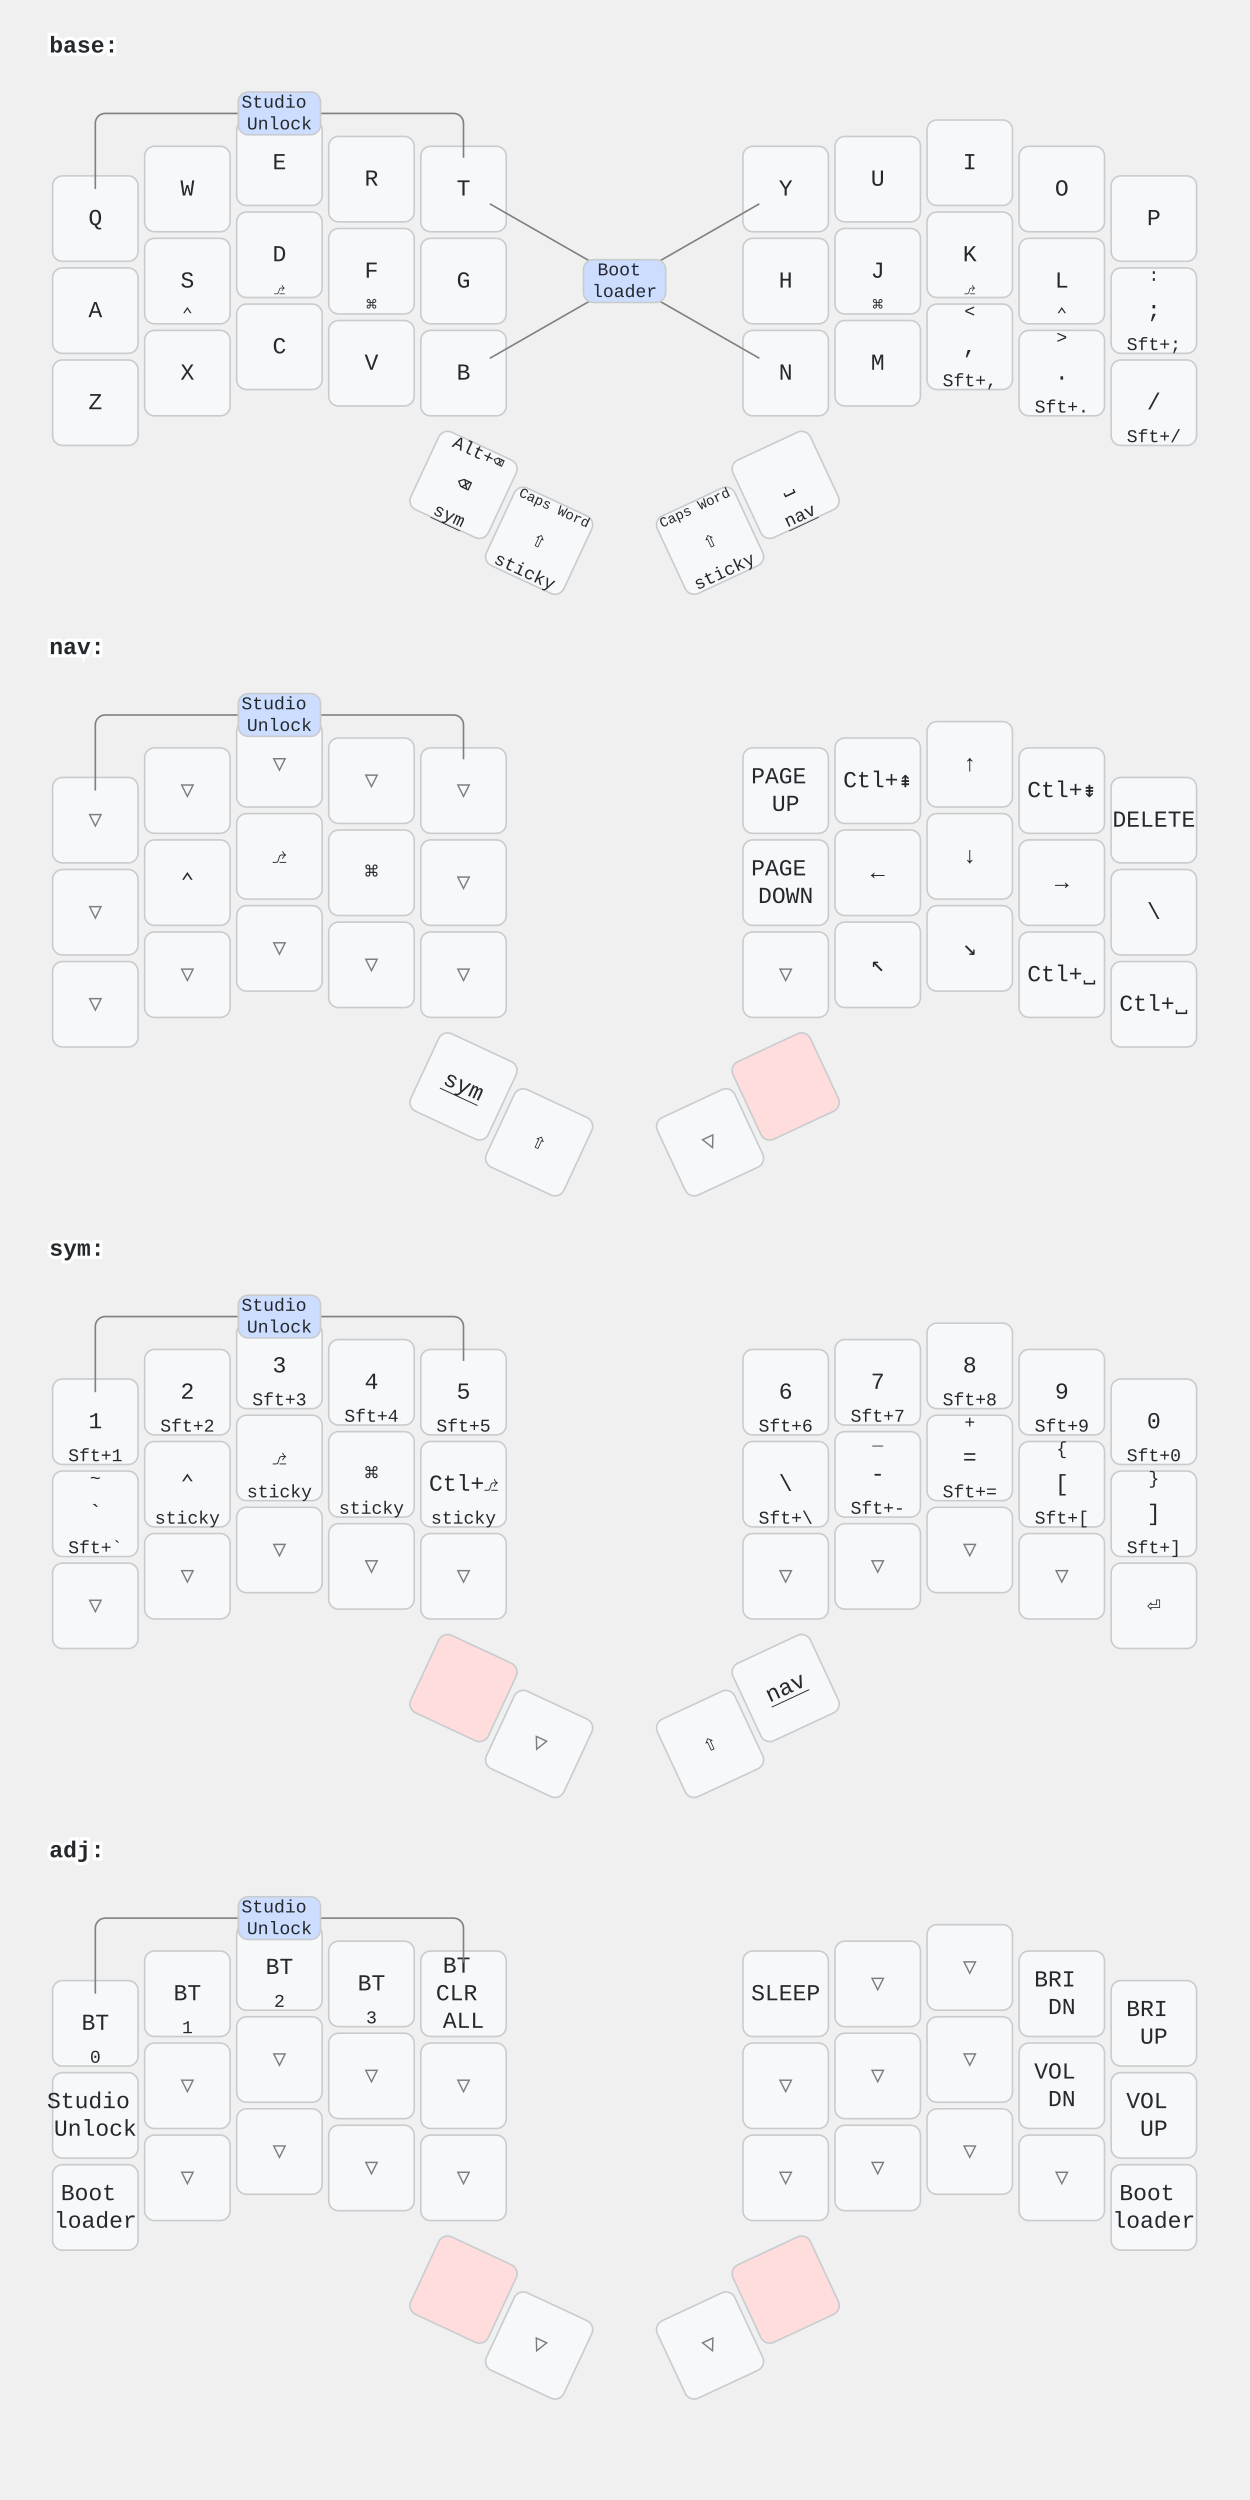
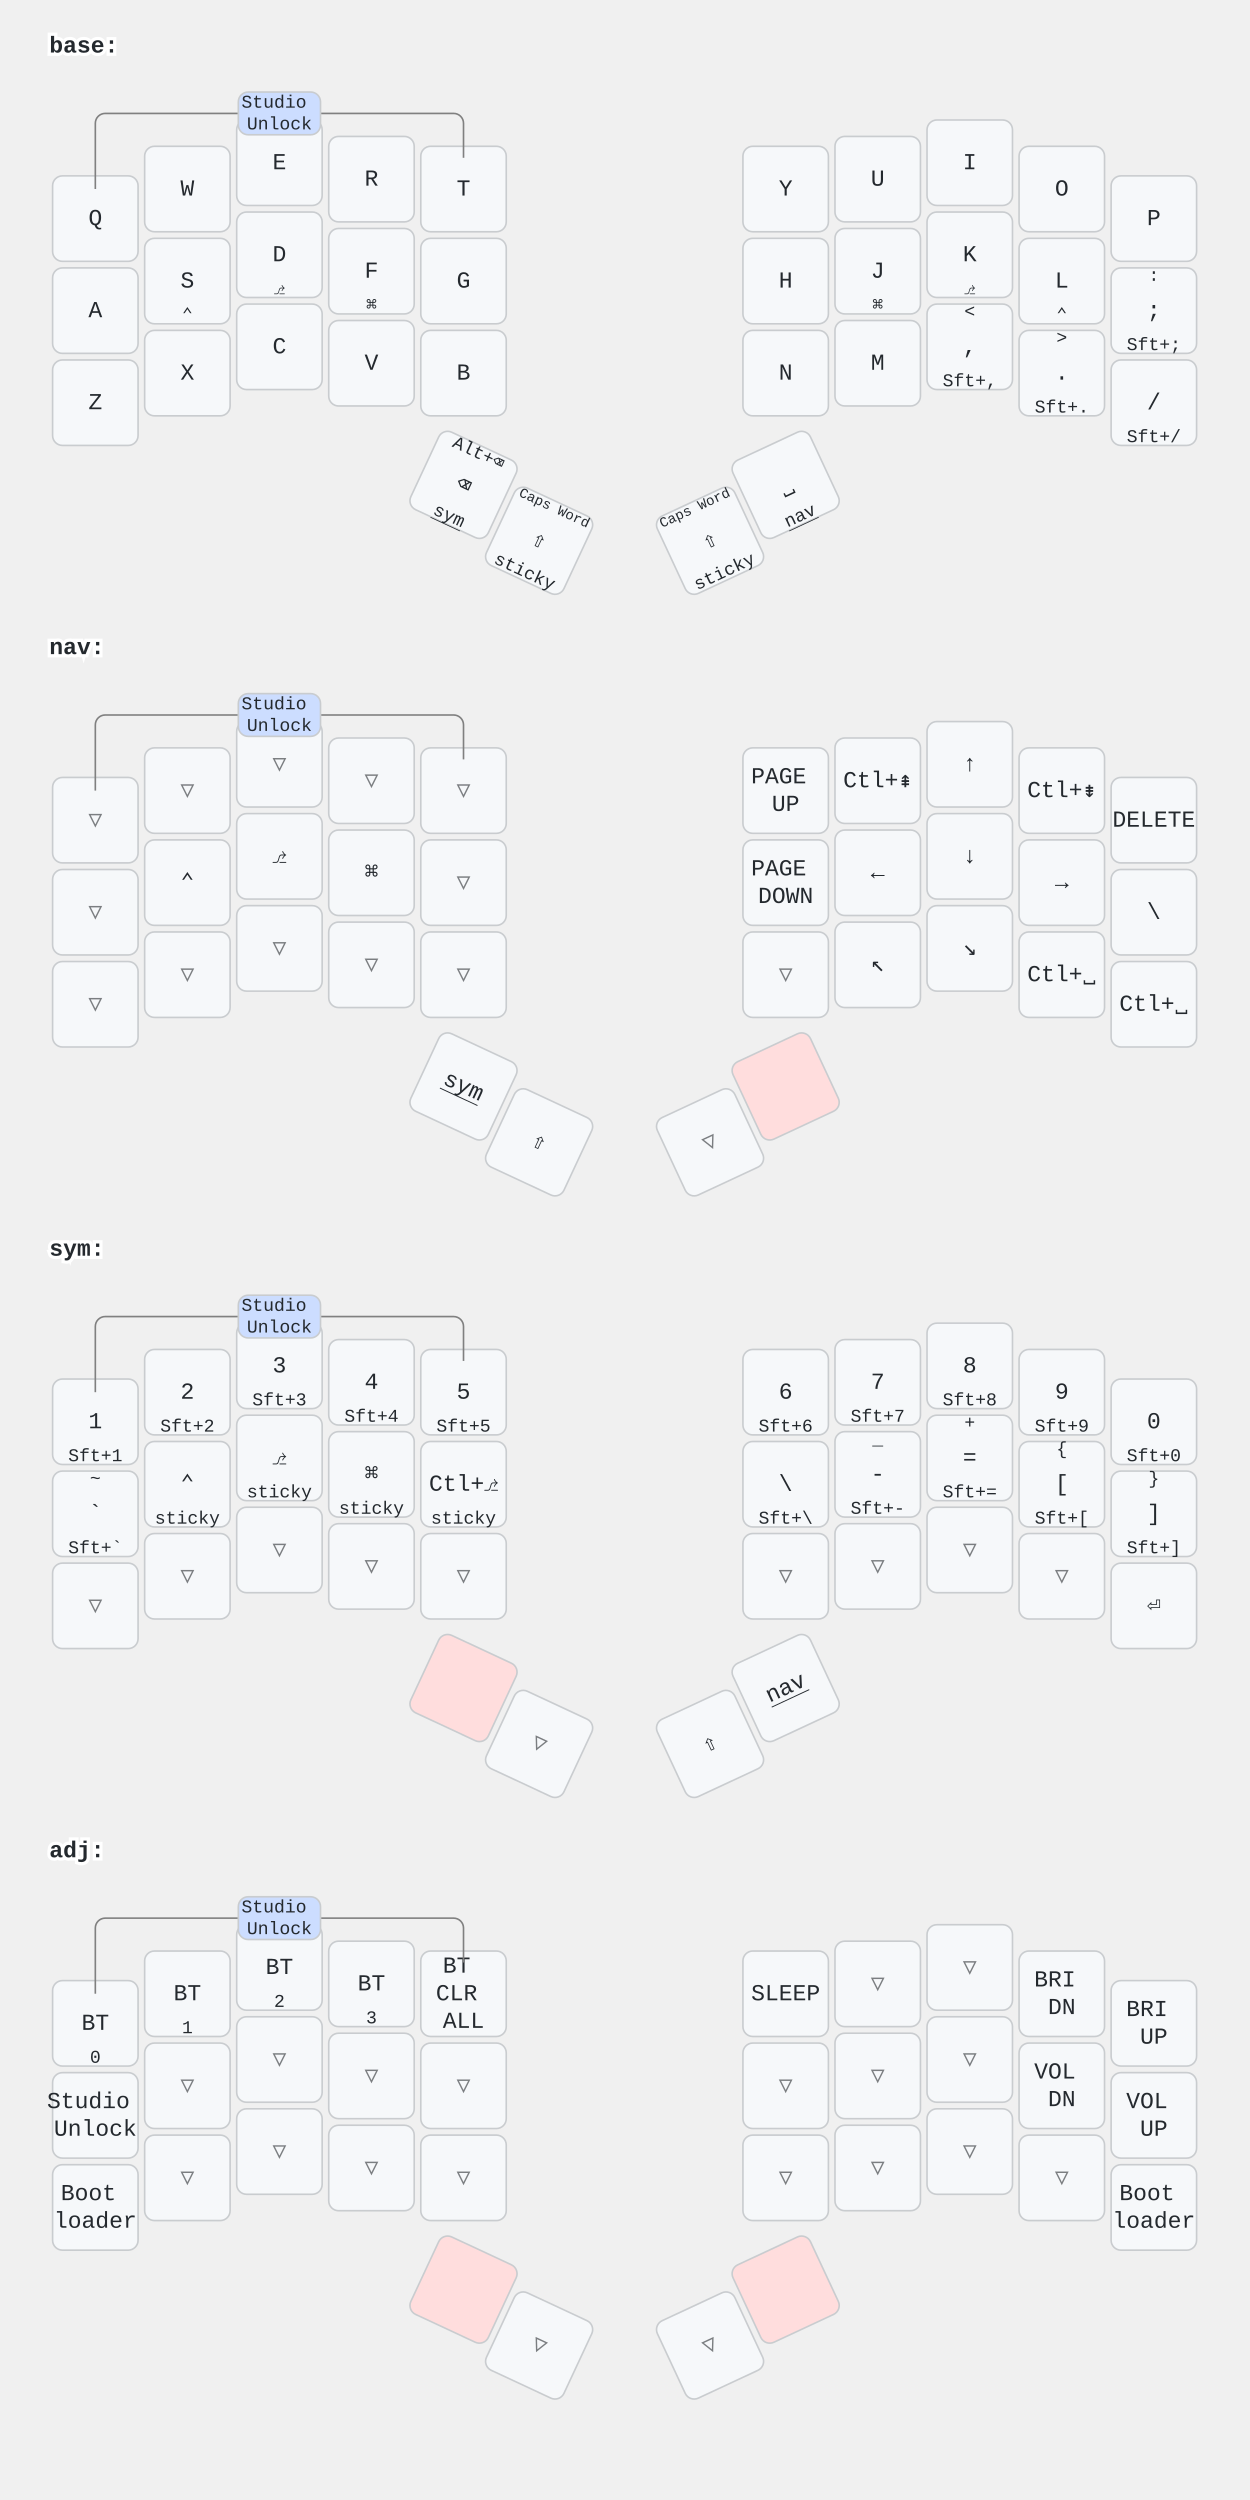
<svg xmlns="http://www.w3.org/2000/svg" width="760" height="1521" viewBox="0 0 760 1521" class="keymap">
  <style>/* inherit to force styles through use tags */
svg path {
    fill: inherit;
}

/* font and background color specifications */
svg.keymap {
    font-family: SFMono-Regular,Consolas,Liberation Mono,Menlo,monospace;
    font-size: 14px;
    font-kerning: normal;
    text-rendering: optimizeLegibility;
    fill: #24292e;
}

/* default key styling */
rect.key {
    fill: #f6f8fa;
}

rect.key, rect.combo {
    stroke: #c9cccf;
    stroke-width: 1;
}

/* default key side styling, only used is draw_key_sides is set */
rect.side {
    filter: brightness(90%);
}

/* color accent for combo boxes */
rect.combo, rect.combo-separate {
    fill: #cdf;
}

/* color accent for held keys */
rect.held, rect.combo.held {
    fill: #fdd;
}

/* color accent for ghost (optional) keys */
rect.ghost, rect.combo.ghost {
    stroke-dasharray: 4, 4;
    stroke-width: 2;
}

text {
    text-anchor: middle;
    dominant-baseline: middle;
}

/* styling for layer labels */
text.label {
    font-weight: bold;
    text-anchor: start;
    stroke: white;
    stroke-width: 4;
    paint-order: stroke;
}

/* styling for optional footer */
text.footer {
    text-anchor: end;
    dominant-baseline: auto;
    stroke: white;
    stroke-width: 4;
    paint-order: stroke;
}

/* styling for combo tap, and key non-tap label text */
text.combo, text.hold, text.shifted, text.left, text.right, text.tl, text.tr, text.bl, text.br {
    font-size: 11px;
}

text.hold, text.bl, text.br {
    text-anchor: middle;
    dominant-baseline: auto;
}

text.shifted, text.tl, text.tr {
    text-anchor: middle;
    dominant-baseline: hanging;
}

text.left, text.tl, text.bl {
    text-anchor: start;
}

text.right, text.tr, text.br {
    text-anchor: end;
}

text.layer-activator {
    text-decoration: underline;
}

/* styling for hold/shifted label text in combo box */
text.combo.hold, text.combo.shifted, text.combo.left, text.combo.right {
    font-size: 8px;
}

/* lighter symbol for transparent keys */
text.trans {
    fill: #7b7e81;
}

/* styling for combo dendrons */
path.combo {
    stroke-width: 1;
    stroke: gray;
    fill: none;
}

/* Start Tabler Icons Cleanup */
/* cannot use height/width with glyphs */
.icon-tabler &gt; path {
    fill: inherit;
    stroke: inherit;
    stroke-width: 2;
}
/* hide tabler's default box */
.icon-tabler &gt; path[stroke="none"][fill="none"] {
    visibility: hidden;
}
/* End Tabler Icons Cleanup */
</style>
  <g transform="translate(30, 0)" class="layer-base">
    <text x="0" y="28" class="label" id="base">base:</text>
    <g transform="translate(0, 71)">
      <g transform="translate(28, 62)" class="key keypos-0">
        <rect rx="6" ry="6" x="-26" y="-26" width="52" height="52" class="key" />
        <text x="0" y="0" class="key tap">Q</text>
      </g>
      <g transform="translate(84, 44)" class="key keypos-1">
        <rect rx="6" ry="6" x="-26" y="-26" width="52" height="52" class="key" />
        <text x="0" y="0" class="key tap">W</text>
      </g>
      <g transform="translate(140, 28)" class="key keypos-2">
        <rect rx="6" ry="6" x="-26" y="-26" width="52" height="52" class="key" />
        <text x="0" y="0" class="key tap">E</text>
      </g>
      <g transform="translate(196, 38)" class="key keypos-3">
        <rect rx="6" ry="6" x="-26" y="-26" width="52" height="52" class="key" />
        <text x="0" y="0" class="key tap">R</text>
      </g>
      <g transform="translate(252, 44)" class="key keypos-4">
        <rect rx="6" ry="6" x="-26" y="-26" width="52" height="52" class="key" />
        <text x="0" y="0" class="key tap">T</text>
      </g>
      <g transform="translate(448, 44)" class="key keypos-5">
        <rect rx="6" ry="6" x="-26" y="-26" width="52" height="52" class="key" />
        <text x="0" y="0" class="key tap">Y</text>
      </g>
      <g transform="translate(504, 38)" class="key keypos-6">
        <rect rx="6" ry="6" x="-26" y="-26" width="52" height="52" class="key" />
        <text x="0" y="0" class="key tap">U</text>
      </g>
      <g transform="translate(560, 28)" class="key keypos-7">
        <rect rx="6" ry="6" x="-26" y="-26" width="52" height="52" class="key" />
        <text x="0" y="0" class="key tap">I</text>
      </g>
      <g transform="translate(616, 44)" class="key keypos-8">
        <rect rx="6" ry="6" x="-26" y="-26" width="52" height="52" class="key" />
        <text x="0" y="0" class="key tap">O</text>
      </g>
      <g transform="translate(672, 62)" class="key keypos-9">
        <rect rx="6" ry="6" x="-26" y="-26" width="52" height="52" class="key" />
        <text x="0" y="0" class="key tap">P</text>
      </g>
      <g transform="translate(28, 118)" class="key keypos-10">
        <rect rx="6" ry="6" x="-26" y="-26" width="52" height="52" class="key" />
        <text x="0" y="0" class="key tap">A</text>
      </g>
      <g transform="translate(84, 100)" class="key keypos-11">
        <rect rx="6" ry="6" x="-26" y="-26" width="52" height="52" class="key" />
        <text x="0" y="0" class="key tap">S</text>
        <text x="0" y="24" class="key hold">⌃</text>
      </g>
      <g transform="translate(140, 84)" class="key keypos-12">
        <rect rx="6" ry="6" x="-26" y="-26" width="52" height="52" class="key" />
        <text x="0" y="0" class="key tap">D</text>
        <text x="0" y="24" class="key hold">⎇</text>
      </g>
      <g transform="translate(196, 94)" class="key keypos-13">
        <rect rx="6" ry="6" x="-26" y="-26" width="52" height="52" class="key" />
        <text x="0" y="0" class="key tap">F</text>
        <text x="0" y="24" class="key hold">⌘</text>
      </g>
      <g transform="translate(252, 100)" class="key keypos-14">
        <rect rx="6" ry="6" x="-26" y="-26" width="52" height="52" class="key" />
        <text x="0" y="0" class="key tap">G</text>
      </g>
      <g transform="translate(448, 100)" class="key keypos-15">
        <rect rx="6" ry="6" x="-26" y="-26" width="52" height="52" class="key" />
        <text x="0" y="0" class="key tap">H</text>
      </g>
      <g transform="translate(504, 94)" class="key keypos-16">
        <rect rx="6" ry="6" x="-26" y="-26" width="52" height="52" class="key" />
        <text x="0" y="0" class="key tap">J</text>
        <text x="0" y="24" class="key hold">⌘</text>
      </g>
      <g transform="translate(560, 84)" class="key keypos-17">
        <rect rx="6" ry="6" x="-26" y="-26" width="52" height="52" class="key" />
        <text x="0" y="0" class="key tap">K</text>
        <text x="0" y="24" class="key hold">⎇</text>
      </g>
      <g transform="translate(616, 100)" class="key keypos-18">
        <rect rx="6" ry="6" x="-26" y="-26" width="52" height="52" class="key" />
        <text x="0" y="0" class="key tap">L</text>
        <text x="0" y="24" class="key hold">⌃</text>
      </g>
      <g transform="translate(672, 118)" class="key keypos-19">
        <rect rx="6" ry="6" x="-26" y="-26" width="52" height="52" class="key" />
        <text x="0" y="0" class="key tap">;</text>
        <text x="0" y="24" class="key hold">Sft+;</text>
        <text x="0" y="-24" class="key shifted">:</text>
      </g>
      <g transform="translate(28, 174)" class="key keypos-20">
        <rect rx="6" ry="6" x="-26" y="-26" width="52" height="52" class="key" />
        <text x="0" y="0" class="key tap">Z</text>
      </g>
      <g transform="translate(84, 156)" class="key keypos-21">
        <rect rx="6" ry="6" x="-26" y="-26" width="52" height="52" class="key" />
        <text x="0" y="0" class="key tap">X</text>
      </g>
      <g transform="translate(140, 140)" class="key keypos-22">
        <rect rx="6" ry="6" x="-26" y="-26" width="52" height="52" class="key" />
        <text x="0" y="0" class="key tap">C</text>
      </g>
      <g transform="translate(196, 150)" class="key keypos-23">
        <rect rx="6" ry="6" x="-26" y="-26" width="52" height="52" class="key" />
        <text x="0" y="0" class="key tap">V</text>
      </g>
      <g transform="translate(252, 156)" class="key keypos-24">
        <rect rx="6" ry="6" x="-26" y="-26" width="52" height="52" class="key" />
        <text x="0" y="0" class="key tap">B</text>
      </g>
      <g transform="translate(448, 156)" class="key keypos-25">
        <rect rx="6" ry="6" x="-26" y="-26" width="52" height="52" class="key" />
        <text x="0" y="0" class="key tap">N</text>
      </g>
      <g transform="translate(504, 150)" class="key keypos-26">
        <rect rx="6" ry="6" x="-26" y="-26" width="52" height="52" class="key" />
        <text x="0" y="0" class="key tap">M</text>
      </g>
      <g transform="translate(560, 140)" class="key keypos-27">
        <rect rx="6" ry="6" x="-26" y="-26" width="52" height="52" class="key" />
        <text x="0" y="0" class="key tap">,</text>
        <text x="0" y="24" class="key hold">Sft+,</text>
        <text x="0" y="-24" class="key shifted">&lt;</text>
      </g>
      <g transform="translate(616, 156)" class="key keypos-28">
        <rect rx="6" ry="6" x="-26" y="-26" width="52" height="52" class="key" />
        <text x="0" y="0" class="key tap">.</text>
        <text x="0" y="24" class="key hold">Sft+.</text>
        <text x="0" y="-24" class="key shifted">&gt;</text>
      </g>
      <g transform="translate(672, 174)" class="key keypos-29">
        <rect rx="6" ry="6" x="-26" y="-26" width="52" height="52" class="key" />
        <text x="0" y="0" class="key tap">/</text>
        <text x="0" y="24" class="key hold">Sft+/</text>
      </g>
      <g transform="translate(252, 224) rotate(25.0)" class="key keypos-30">
        <rect rx="6" ry="6" x="-26" y="-26" width="52" height="52" class="key" />
        <text x="0" y="0" class="key tap">⌫</text>
        <a href="#sym">
          <text x="0" y="24" class="key hold layer-activator">sym</text>
        </a>
        <text x="0" y="-24" class="key shifted">Alt+⌫</text>
      </g>
      <g transform="translate(298, 258) rotate(25.0)" class="key keypos-31">
        <rect rx="6" ry="6" x="-26" y="-26" width="52" height="52" class="key" />
        <text x="0" y="0" class="key tap">⇧</text>
        <text x="0" y="24" class="key hold">sticky</text>
        <text x="0" y="-24" class="key shifted">
          <tspan style="font-size: 78%">Caps Word</tspan>
        </text>
      </g>
      <g transform="translate(402, 258) rotate(-25.0)" class="key keypos-32">
        <rect rx="6" ry="6" x="-26" y="-26" width="52" height="52" class="key" />
        <text x="0" y="0" class="key tap">⇧</text>
        <text x="0" y="24" class="key hold">sticky</text>
        <text x="0" y="-24" class="key shifted">
          <tspan style="font-size: 78%">Caps Word</tspan>
        </text>
      </g>
      <g transform="translate(448, 224) rotate(-25.0)" class="key keypos-33">
        <rect rx="6" ry="6" x="-26" y="-26" width="52" height="52" class="key" />
        <text x="0" y="0" class="key tap">⎵</text>
        <a href="#nav">
          <text x="0" y="24" class="key hold layer-activator">nav</text>
        </a>
      </g>
      <g class="combo combopos-0">
        <path d="M140,-2 h-106 a6.0,6.0 0 0 0 -6.0,6.0 v40" class="combo" />
        <path d="M140,-2 h106 a6.0,6.0 0 0 1 6.0,6.0 v21" class="combo" />
        <rect rx="6" ry="6" x="115" y="-15" width="50" height="26" class="combo" />
        <text x="140" y="-2" class="combo tap">
          <tspan x="140" dy="-0.6em">Studio</tspan>
          <tspan x="140" dy="1.2em">Unlock</tspan>
        </text>
      </g>
-       <g class="combo combopos-1">
-         <path d="M350,100 l-82,-47" class="combo" />
-         <path d="M350,100 l82,-47" class="combo" />
-         <path d="M350,100 l-82,47" class="combo" />
-         <path d="M350,100 l82,47" class="combo" />
-         <rect rx="6" ry="6" x="325" y="87" width="50" height="26" class="combo" />
-         <text x="350" y="100" class="combo tap">
-           <tspan x="350" dy="-0.6em">Boot</tspan>
-           <tspan x="350" dy="1.2em">loader</tspan>
-         </text>
-       </g>
    </g>
  </g>
  <g transform="translate(30, 366)" class="layer-nav">
    <text x="0" y="28" class="label" id="nav">nav:</text>
    <g transform="translate(0, 71)">
      <g transform="translate(28, 62)" class="key trans keypos-0">
        <rect rx="6" ry="6" x="-26" y="-26" width="52" height="52" class="key trans" />
        <text x="0" y="0" class="key trans tap">▽</text>
      </g>
      <g transform="translate(84, 44)" class="key trans keypos-1">
        <rect rx="6" ry="6" x="-26" y="-26" width="52" height="52" class="key trans" />
        <text x="0" y="0" class="key trans tap">▽</text>
      </g>
      <g transform="translate(140, 28)" class="key trans keypos-2">
        <rect rx="6" ry="6" x="-26" y="-26" width="52" height="52" class="key trans" />
        <text x="0" y="0" class="key trans tap">▽</text>
      </g>
      <g transform="translate(196, 38)" class="key trans keypos-3">
        <rect rx="6" ry="6" x="-26" y="-26" width="52" height="52" class="key trans" />
        <text x="0" y="0" class="key trans tap">▽</text>
      </g>
      <g transform="translate(252, 44)" class="key trans keypos-4">
        <rect rx="6" ry="6" x="-26" y="-26" width="52" height="52" class="key trans" />
        <text x="0" y="0" class="key trans tap">▽</text>
      </g>
      <g transform="translate(448, 44)" class="key keypos-5">
        <rect rx="6" ry="6" x="-26" y="-26" width="52" height="52" class="key" />
        <text x="0" y="0" class="key tap">
          <tspan x="0" dy="-0.6em">PAGE</tspan>
          <tspan x="0" dy="1.2em">UP</tspan>
        </text>
      </g>
      <g transform="translate(504, 38)" class="key keypos-6">
        <rect rx="6" ry="6" x="-26" y="-26" width="52" height="52" class="key" />
        <text x="0" y="0" class="key tap">Ctl+⇞</text>
      </g>
      <g transform="translate(560, 28)" class="key keypos-7">
        <rect rx="6" ry="6" x="-26" y="-26" width="52" height="52" class="key" />
        <text x="0" y="0" class="key tap">↑</text>
      </g>
      <g transform="translate(616, 44)" class="key keypos-8">
        <rect rx="6" ry="6" x="-26" y="-26" width="52" height="52" class="key" />
        <text x="0" y="0" class="key tap">Ctl+⇟</text>
      </g>
      <g transform="translate(672, 62)" class="key keypos-9">
        <rect rx="6" ry="6" x="-26" y="-26" width="52" height="52" class="key" />
        <text x="0" y="0" class="key tap">DELETE</text>
      </g>
      <g transform="translate(28, 118)" class="key trans keypos-10">
        <rect rx="6" ry="6" x="-26" y="-26" width="52" height="52" class="key trans" />
        <text x="0" y="0" class="key trans tap">▽</text>
      </g>
      <g transform="translate(84, 100)" class="key keypos-11">
        <rect rx="6" ry="6" x="-26" y="-26" width="52" height="52" class="key" />
        <text x="0" y="0" class="key tap">⌃</text>
      </g>
      <g transform="translate(140, 84)" class="key keypos-12">
        <rect rx="6" ry="6" x="-26" y="-26" width="52" height="52" class="key" />
        <text x="0" y="0" class="key tap">⎇</text>
      </g>
      <g transform="translate(196, 94)" class="key keypos-13">
        <rect rx="6" ry="6" x="-26" y="-26" width="52" height="52" class="key" />
        <text x="0" y="0" class="key tap">⌘</text>
      </g>
      <g transform="translate(252, 100)" class="key trans keypos-14">
        <rect rx="6" ry="6" x="-26" y="-26" width="52" height="52" class="key trans" />
        <text x="0" y="0" class="key trans tap">▽</text>
      </g>
      <g transform="translate(448, 100)" class="key keypos-15">
        <rect rx="6" ry="6" x="-26" y="-26" width="52" height="52" class="key" />
        <text x="0" y="0" class="key tap">
          <tspan x="0" dy="-0.6em">PAGE</tspan>
          <tspan x="0" dy="1.2em">DOWN</tspan>
        </text>
      </g>
      <g transform="translate(504, 94)" class="key keypos-16">
        <rect rx="6" ry="6" x="-26" y="-26" width="52" height="52" class="key" />
        <text x="0" y="0" class="key tap">←</text>
      </g>
      <g transform="translate(560, 84)" class="key keypos-17">
        <rect rx="6" ry="6" x="-26" y="-26" width="52" height="52" class="key" />
        <text x="0" y="0" class="key tap">↓</text>
      </g>
      <g transform="translate(616, 100)" class="key keypos-18">
        <rect rx="6" ry="6" x="-26" y="-26" width="52" height="52" class="key" />
        <text x="0" y="0" class="key tap">→</text>
      </g>
      <g transform="translate(672, 118)" class="key keypos-19">
        <rect rx="6" ry="6" x="-26" y="-26" width="52" height="52" class="key" />
        <text x="0" y="0" class="key tap">\</text>
      </g>
      <g transform="translate(28, 174)" class="key trans keypos-20">
        <rect rx="6" ry="6" x="-26" y="-26" width="52" height="52" class="key trans" />
        <text x="0" y="0" class="key trans tap">▽</text>
      </g>
      <g transform="translate(84, 156)" class="key trans keypos-21">
        <rect rx="6" ry="6" x="-26" y="-26" width="52" height="52" class="key trans" />
        <text x="0" y="0" class="key trans tap">▽</text>
      </g>
      <g transform="translate(140, 140)" class="key trans keypos-22">
        <rect rx="6" ry="6" x="-26" y="-26" width="52" height="52" class="key trans" />
        <text x="0" y="0" class="key trans tap">▽</text>
      </g>
      <g transform="translate(196, 150)" class="key trans keypos-23">
        <rect rx="6" ry="6" x="-26" y="-26" width="52" height="52" class="key trans" />
        <text x="0" y="0" class="key trans tap">▽</text>
      </g>
      <g transform="translate(252, 156)" class="key trans keypos-24">
        <rect rx="6" ry="6" x="-26" y="-26" width="52" height="52" class="key trans" />
        <text x="0" y="0" class="key trans tap">▽</text>
      </g>
      <g transform="translate(448, 156)" class="key trans keypos-25">
        <rect rx="6" ry="6" x="-26" y="-26" width="52" height="52" class="key trans" />
        <text x="0" y="0" class="key trans tap">▽</text>
      </g>
      <g transform="translate(504, 150)" class="key keypos-26">
        <rect rx="6" ry="6" x="-26" y="-26" width="52" height="52" class="key" />
        <text x="0" y="0" class="key tap">↖</text>
      </g>
      <g transform="translate(560, 140)" class="key keypos-27">
        <rect rx="6" ry="6" x="-26" y="-26" width="52" height="52" class="key" />
        <text x="0" y="0" class="key tap">↘</text>
      </g>
      <g transform="translate(616, 156)" class="key keypos-28">
        <rect rx="6" ry="6" x="-26" y="-26" width="52" height="52" class="key" />
        <text x="0" y="0" class="key tap">Ctl+⎵</text>
      </g>
      <g transform="translate(672, 174)" class="key keypos-29">
        <rect rx="6" ry="6" x="-26" y="-26" width="52" height="52" class="key" />
        <text x="0" y="0" class="key tap">Ctl+⎵</text>
      </g>
      <g transform="translate(252, 224) rotate(25.0)" class="key keypos-30">
        <rect rx="6" ry="6" x="-26" y="-26" width="52" height="52" class="key" />
        <a href="#sym">
          <text x="0" y="0" class="key tap layer-activator">sym</text>
        </a>
      </g>
      <g transform="translate(298, 258) rotate(25.0)" class="key keypos-31">
        <rect rx="6" ry="6" x="-26" y="-26" width="52" height="52" class="key" />
        <text x="0" y="0" class="key tap">⇧</text>
      </g>
      <g transform="translate(402, 258) rotate(-25.0)" class="key trans keypos-32">
        <rect rx="6" ry="6" x="-26" y="-26" width="52" height="52" class="key trans" />
        <text x="0" y="0" class="key trans tap">▽</text>
      </g>
      <g transform="translate(448, 224) rotate(-25.0)" class="key held keypos-33">
        <rect rx="6" ry="6" x="-26" y="-26" width="52" height="52" class="key held" />
      </g>
      <g class="combo combopos-0">
        <path d="M140,-2 h-106 a6.0,6.0 0 0 0 -6.0,6.0 v40" class="combo" />
        <path d="M140,-2 h106 a6.0,6.0 0 0 1 6.0,6.0 v21" class="combo" />
        <rect rx="6" ry="6" x="115" y="-15" width="50" height="26" class="combo" />
        <text x="140" y="-2" class="combo tap">
          <tspan x="140" dy="-0.6em">Studio</tspan>
          <tspan x="140" dy="1.2em">Unlock</tspan>
        </text>
      </g>
    </g>
  </g>
  <g transform="translate(30, 732)" class="layer-sym">
    <text x="0" y="28" class="label" id="sym">sym:</text>
    <g transform="translate(0, 71)">
      <g transform="translate(28, 62)" class="key keypos-0">
        <rect rx="6" ry="6" x="-26" y="-26" width="52" height="52" class="key" />
        <text x="0" y="0" class="key tap">1</text>
        <text x="0" y="24" class="key hold">Sft+1</text>
      </g>
      <g transform="translate(84, 44)" class="key keypos-1">
        <rect rx="6" ry="6" x="-26" y="-26" width="52" height="52" class="key" />
        <text x="0" y="0" class="key tap">2</text>
        <text x="0" y="24" class="key hold">Sft+2</text>
      </g>
      <g transform="translate(140, 28)" class="key keypos-2">
        <rect rx="6" ry="6" x="-26" y="-26" width="52" height="52" class="key" />
        <text x="0" y="0" class="key tap">3</text>
        <text x="0" y="24" class="key hold">Sft+3</text>
      </g>
      <g transform="translate(196, 38)" class="key keypos-3">
        <rect rx="6" ry="6" x="-26" y="-26" width="52" height="52" class="key" />
        <text x="0" y="0" class="key tap">4</text>
        <text x="0" y="24" class="key hold">Sft+4</text>
      </g>
      <g transform="translate(252, 44)" class="key keypos-4">
        <rect rx="6" ry="6" x="-26" y="-26" width="52" height="52" class="key" />
        <text x="0" y="0" class="key tap">5</text>
        <text x="0" y="24" class="key hold">Sft+5</text>
      </g>
      <g transform="translate(448, 44)" class="key keypos-5">
        <rect rx="6" ry="6" x="-26" y="-26" width="52" height="52" class="key" />
        <text x="0" y="0" class="key tap">6</text>
        <text x="0" y="24" class="key hold">Sft+6</text>
      </g>
      <g transform="translate(504, 38)" class="key keypos-6">
        <rect rx="6" ry="6" x="-26" y="-26" width="52" height="52" class="key" />
        <text x="0" y="0" class="key tap">7</text>
        <text x="0" y="24" class="key hold">Sft+7</text>
      </g>
      <g transform="translate(560, 28)" class="key keypos-7">
        <rect rx="6" ry="6" x="-26" y="-26" width="52" height="52" class="key" />
        <text x="0" y="0" class="key tap">8</text>
        <text x="0" y="24" class="key hold">Sft+8</text>
      </g>
      <g transform="translate(616, 44)" class="key keypos-8">
        <rect rx="6" ry="6" x="-26" y="-26" width="52" height="52" class="key" />
        <text x="0" y="0" class="key tap">9</text>
        <text x="0" y="24" class="key hold">Sft+9</text>
      </g>
      <g transform="translate(672, 62)" class="key keypos-9">
        <rect rx="6" ry="6" x="-26" y="-26" width="52" height="52" class="key" />
        <text x="0" y="0" class="key tap">0</text>
        <text x="0" y="24" class="key hold">Sft+0</text>
      </g>
      <g transform="translate(28, 118)" class="key keypos-10">
        <rect rx="6" ry="6" x="-26" y="-26" width="52" height="52" class="key" />
        <text x="0" y="0" class="key tap">`</text>
        <text x="0" y="24" class="key hold">Sft+`</text>
        <text x="0" y="-24" class="key shifted">~</text>
      </g>
      <g transform="translate(84, 100)" class="key keypos-11">
        <rect rx="6" ry="6" x="-26" y="-26" width="52" height="52" class="key" />
        <text x="0" y="0" class="key tap">⌃</text>
        <text x="0" y="24" class="key hold">sticky</text>
      </g>
      <g transform="translate(140, 84)" class="key keypos-12">
        <rect rx="6" ry="6" x="-26" y="-26" width="52" height="52" class="key" />
        <text x="0" y="0" class="key tap">⎇</text>
        <text x="0" y="24" class="key hold">sticky</text>
      </g>
      <g transform="translate(196, 94)" class="key keypos-13">
        <rect rx="6" ry="6" x="-26" y="-26" width="52" height="52" class="key" />
        <text x="0" y="0" class="key tap">⌘</text>
        <text x="0" y="24" class="key hold">sticky</text>
      </g>
      <g transform="translate(252, 100)" class="key keypos-14">
        <rect rx="6" ry="6" x="-26" y="-26" width="52" height="52" class="key" />
        <text x="0" y="0" class="key tap">Ctl+⎇</text>
        <text x="0" y="24" class="key hold">sticky</text>
      </g>
      <g transform="translate(448, 100)" class="key keypos-15">
        <rect rx="6" ry="6" x="-26" y="-26" width="52" height="52" class="key" />
        <text x="0" y="0" class="key tap">\</text>
        <text x="0" y="24" class="key hold">Sft+\</text>
      </g>
      <g transform="translate(504, 94)" class="key keypos-16">
        <rect rx="6" ry="6" x="-26" y="-26" width="52" height="52" class="key" />
        <text x="0" y="0" class="key tap">-</text>
        <text x="0" y="24" class="key hold">Sft+-</text>
        <text x="0" y="-24" class="key shifted">_</text>
      </g>
      <g transform="translate(560, 84)" class="key keypos-17">
        <rect rx="6" ry="6" x="-26" y="-26" width="52" height="52" class="key" />
        <text x="0" y="0" class="key tap">=</text>
        <text x="0" y="24" class="key hold">Sft+=</text>
        <text x="0" y="-24" class="key shifted">+</text>
      </g>
      <g transform="translate(616, 100)" class="key keypos-18">
        <rect rx="6" ry="6" x="-26" y="-26" width="52" height="52" class="key" />
        <text x="0" y="0" class="key tap">[</text>
        <text x="0" y="24" class="key hold">Sft+[</text>
        <text x="0" y="-24" class="key shifted">{</text>
      </g>
      <g transform="translate(672, 118)" class="key keypos-19">
        <rect rx="6" ry="6" x="-26" y="-26" width="52" height="52" class="key" />
        <text x="0" y="0" class="key tap">]</text>
        <text x="0" y="24" class="key hold">Sft+]</text>
        <text x="0" y="-24" class="key shifted">}</text>
      </g>
      <g transform="translate(28, 174)" class="key trans keypos-20">
        <rect rx="6" ry="6" x="-26" y="-26" width="52" height="52" class="key trans" />
        <text x="0" y="0" class="key trans tap">▽</text>
      </g>
      <g transform="translate(84, 156)" class="key trans keypos-21">
        <rect rx="6" ry="6" x="-26" y="-26" width="52" height="52" class="key trans" />
        <text x="0" y="0" class="key trans tap">▽</text>
      </g>
      <g transform="translate(140, 140)" class="key trans keypos-22">
        <rect rx="6" ry="6" x="-26" y="-26" width="52" height="52" class="key trans" />
        <text x="0" y="0" class="key trans tap">▽</text>
      </g>
      <g transform="translate(196, 150)" class="key trans keypos-23">
        <rect rx="6" ry="6" x="-26" y="-26" width="52" height="52" class="key trans" />
        <text x="0" y="0" class="key trans tap">▽</text>
      </g>
      <g transform="translate(252, 156)" class="key trans keypos-24">
        <rect rx="6" ry="6" x="-26" y="-26" width="52" height="52" class="key trans" />
        <text x="0" y="0" class="key trans tap">▽</text>
      </g>
      <g transform="translate(448, 156)" class="key trans keypos-25">
        <rect rx="6" ry="6" x="-26" y="-26" width="52" height="52" class="key trans" />
        <text x="0" y="0" class="key trans tap">▽</text>
      </g>
      <g transform="translate(504, 150)" class="key trans keypos-26">
        <rect rx="6" ry="6" x="-26" y="-26" width="52" height="52" class="key trans" />
        <text x="0" y="0" class="key trans tap">▽</text>
      </g>
      <g transform="translate(560, 140)" class="key trans keypos-27">
        <rect rx="6" ry="6" x="-26" y="-26" width="52" height="52" class="key trans" />
        <text x="0" y="0" class="key trans tap">▽</text>
      </g>
      <g transform="translate(616, 156)" class="key trans keypos-28">
        <rect rx="6" ry="6" x="-26" y="-26" width="52" height="52" class="key trans" />
        <text x="0" y="0" class="key trans tap">▽</text>
      </g>
      <g transform="translate(672, 174)" class="key keypos-29">
        <rect rx="6" ry="6" x="-26" y="-26" width="52" height="52" class="key" />
        <text x="0" y="0" class="key tap">⏎</text>
      </g>
      <g transform="translate(252, 224) rotate(25.0)" class="key held keypos-30">
        <rect rx="6" ry="6" x="-26" y="-26" width="52" height="52" class="key held" />
      </g>
      <g transform="translate(298, 258) rotate(25.0)" class="key trans keypos-31">
        <rect rx="6" ry="6" x="-26" y="-26" width="52" height="52" class="key trans" />
        <text x="0" y="0" class="key trans tap">▽</text>
      </g>
      <g transform="translate(402, 258) rotate(-25.0)" class="key keypos-32">
        <rect rx="6" ry="6" x="-26" y="-26" width="52" height="52" class="key" />
        <text x="0" y="0" class="key tap">⇧</text>
      </g>
      <g transform="translate(448, 224) rotate(-25.0)" class="key keypos-33">
        <rect rx="6" ry="6" x="-26" y="-26" width="52" height="52" class="key" />
        <a href="#nav">
          <text x="0" y="0" class="key tap layer-activator">nav</text>
        </a>
      </g>
      <g class="combo combopos-0">
        <path d="M140,-2 h-106 a6.0,6.0 0 0 0 -6.0,6.0 v40" class="combo" />
        <path d="M140,-2 h106 a6.0,6.0 0 0 1 6.0,6.0 v21" class="combo" />
        <rect rx="6" ry="6" x="115" y="-15" width="50" height="26" class="combo" />
        <text x="140" y="-2" class="combo tap">
          <tspan x="140" dy="-0.6em">Studio</tspan>
          <tspan x="140" dy="1.2em">Unlock</tspan>
        </text>
      </g>
    </g>
  </g>
  <g transform="translate(30, 1098)" class="layer-adj">
    <text x="0" y="28" class="label" id="adj">adj:</text>
    <g transform="translate(0, 71)">
      <g transform="translate(28, 62)" class="key keypos-0">
        <rect rx="6" ry="6" x="-26" y="-26" width="52" height="52" class="key" />
        <text x="0" y="0" class="key tap">BT</text>
        <text x="0" y="24" class="key hold">0</text>
      </g>
      <g transform="translate(84, 44)" class="key keypos-1">
        <rect rx="6" ry="6" x="-26" y="-26" width="52" height="52" class="key" />
        <text x="0" y="0" class="key tap">BT</text>
        <text x="0" y="24" class="key hold">1</text>
      </g>
      <g transform="translate(140, 28)" class="key keypos-2">
        <rect rx="6" ry="6" x="-26" y="-26" width="52" height="52" class="key" />
        <text x="0" y="0" class="key tap">BT</text>
        <text x="0" y="24" class="key hold">2</text>
      </g>
      <g transform="translate(196, 38)" class="key keypos-3">
        <rect rx="6" ry="6" x="-26" y="-26" width="52" height="52" class="key" />
        <text x="0" y="0" class="key tap">BT</text>
        <text x="0" y="24" class="key hold">3</text>
      </g>
      <g transform="translate(252, 44)" class="key keypos-4">
        <rect rx="6" ry="6" x="-26" y="-26" width="52" height="52" class="key" />
        <text x="0" y="0" class="key tap">
          <tspan x="0" dy="-1.2em">BT</tspan>
          <tspan x="0" dy="1.2em">CLR</tspan>
          <tspan x="0" dy="1.2em">ALL</tspan>
        </text>
      </g>
      <g transform="translate(448, 44)" class="key keypos-5">
        <rect rx="6" ry="6" x="-26" y="-26" width="52" height="52" class="key" />
        <text x="0" y="0" class="key tap">SLEEP</text>
      </g>
      <g transform="translate(504, 38)" class="key trans keypos-6">
        <rect rx="6" ry="6" x="-26" y="-26" width="52" height="52" class="key trans" />
        <text x="0" y="0" class="key trans tap">▽</text>
      </g>
      <g transform="translate(560, 28)" class="key trans keypos-7">
        <rect rx="6" ry="6" x="-26" y="-26" width="52" height="52" class="key trans" />
        <text x="0" y="0" class="key trans tap">▽</text>
      </g>
      <g transform="translate(616, 44)" class="key keypos-8">
        <rect rx="6" ry="6" x="-26" y="-26" width="52" height="52" class="key" />
        <text x="0" y="0" class="key tap">
          <tspan x="0" dy="-0.6em">BRI</tspan>
          <tspan x="0" dy="1.2em">DN</tspan>
        </text>
      </g>
      <g transform="translate(672, 62)" class="key keypos-9">
        <rect rx="6" ry="6" x="-26" y="-26" width="52" height="52" class="key" />
        <text x="0" y="0" class="key tap">
          <tspan x="0" dy="-0.6em">BRI</tspan>
          <tspan x="0" dy="1.2em">UP</tspan>
        </text>
      </g>
      <g transform="translate(28, 118)" class="key keypos-10">
        <rect rx="6" ry="6" x="-26" y="-26" width="52" height="52" class="key" />
        <text x="0" y="0" class="key tap">
          <tspan x="0" dy="-0.6em">Studio</tspan>
          <tspan x="0" dy="1.2em">Unlock</tspan>
        </text>
      </g>
      <g transform="translate(84, 100)" class="key trans keypos-11">
        <rect rx="6" ry="6" x="-26" y="-26" width="52" height="52" class="key trans" />
        <text x="0" y="0" class="key trans tap">▽</text>
      </g>
      <g transform="translate(140, 84)" class="key trans keypos-12">
        <rect rx="6" ry="6" x="-26" y="-26" width="52" height="52" class="key trans" />
        <text x="0" y="0" class="key trans tap">▽</text>
      </g>
      <g transform="translate(196, 94)" class="key trans keypos-13">
        <rect rx="6" ry="6" x="-26" y="-26" width="52" height="52" class="key trans" />
        <text x="0" y="0" class="key trans tap">▽</text>
      </g>
      <g transform="translate(252, 100)" class="key trans keypos-14">
        <rect rx="6" ry="6" x="-26" y="-26" width="52" height="52" class="key trans" />
        <text x="0" y="0" class="key trans tap">▽</text>
      </g>
      <g transform="translate(448, 100)" class="key trans keypos-15">
        <rect rx="6" ry="6" x="-26" y="-26" width="52" height="52" class="key trans" />
        <text x="0" y="0" class="key trans tap">▽</text>
      </g>
      <g transform="translate(504, 94)" class="key trans keypos-16">
        <rect rx="6" ry="6" x="-26" y="-26" width="52" height="52" class="key trans" />
        <text x="0" y="0" class="key trans tap">▽</text>
      </g>
      <g transform="translate(560, 84)" class="key trans keypos-17">
        <rect rx="6" ry="6" x="-26" y="-26" width="52" height="52" class="key trans" />
        <text x="0" y="0" class="key trans tap">▽</text>
      </g>
      <g transform="translate(616, 100)" class="key keypos-18">
        <rect rx="6" ry="6" x="-26" y="-26" width="52" height="52" class="key" />
        <text x="0" y="0" class="key tap">
          <tspan x="0" dy="-0.6em">VOL</tspan>
          <tspan x="0" dy="1.2em">DN</tspan>
        </text>
      </g>
      <g transform="translate(672, 118)" class="key keypos-19">
        <rect rx="6" ry="6" x="-26" y="-26" width="52" height="52" class="key" />
        <text x="0" y="0" class="key tap">
          <tspan x="0" dy="-0.6em">VOL</tspan>
          <tspan x="0" dy="1.2em">UP</tspan>
        </text>
      </g>
      <g transform="translate(28, 174)" class="key keypos-20">
        <rect rx="6" ry="6" x="-26" y="-26" width="52" height="52" class="key" />
        <text x="0" y="0" class="key tap">
          <tspan x="0" dy="-0.6em">Boot</tspan>
          <tspan x="0" dy="1.2em">loader</tspan>
        </text>
      </g>
      <g transform="translate(84, 156)" class="key trans keypos-21">
        <rect rx="6" ry="6" x="-26" y="-26" width="52" height="52" class="key trans" />
        <text x="0" y="0" class="key trans tap">▽</text>
      </g>
      <g transform="translate(140, 140)" class="key trans keypos-22">
        <rect rx="6" ry="6" x="-26" y="-26" width="52" height="52" class="key trans" />
        <text x="0" y="0" class="key trans tap">▽</text>
      </g>
      <g transform="translate(196, 150)" class="key trans keypos-23">
        <rect rx="6" ry="6" x="-26" y="-26" width="52" height="52" class="key trans" />
        <text x="0" y="0" class="key trans tap">▽</text>
      </g>
      <g transform="translate(252, 156)" class="key trans keypos-24">
        <rect rx="6" ry="6" x="-26" y="-26" width="52" height="52" class="key trans" />
        <text x="0" y="0" class="key trans tap">▽</text>
      </g>
      <g transform="translate(448, 156)" class="key trans keypos-25">
        <rect rx="6" ry="6" x="-26" y="-26" width="52" height="52" class="key trans" />
        <text x="0" y="0" class="key trans tap">▽</text>
      </g>
      <g transform="translate(504, 150)" class="key trans keypos-26">
        <rect rx="6" ry="6" x="-26" y="-26" width="52" height="52" class="key trans" />
        <text x="0" y="0" class="key trans tap">▽</text>
      </g>
      <g transform="translate(560, 140)" class="key trans keypos-27">
        <rect rx="6" ry="6" x="-26" y="-26" width="52" height="52" class="key trans" />
        <text x="0" y="0" class="key trans tap">▽</text>
      </g>
      <g transform="translate(616, 156)" class="key trans keypos-28">
        <rect rx="6" ry="6" x="-26" y="-26" width="52" height="52" class="key trans" />
        <text x="0" y="0" class="key trans tap">▽</text>
      </g>
      <g transform="translate(672, 174)" class="key keypos-29">
        <rect rx="6" ry="6" x="-26" y="-26" width="52" height="52" class="key" />
        <text x="0" y="0" class="key tap">
          <tspan x="0" dy="-0.6em">Boot</tspan>
          <tspan x="0" dy="1.2em">loader</tspan>
        </text>
      </g>
      <g transform="translate(252, 224) rotate(25.0)" class="key held keypos-30">
        <rect rx="6" ry="6" x="-26" y="-26" width="52" height="52" class="key held" />
      </g>
      <g transform="translate(298, 258) rotate(25.0)" class="key trans keypos-31">
        <rect rx="6" ry="6" x="-26" y="-26" width="52" height="52" class="key trans" />
        <text x="0" y="0" class="key trans tap">▽</text>
      </g>
      <g transform="translate(402, 258) rotate(-25.0)" class="key trans keypos-32">
        <rect rx="6" ry="6" x="-26" y="-26" width="52" height="52" class="key trans" />
        <text x="0" y="0" class="key trans tap">▽</text>
      </g>
      <g transform="translate(448, 224) rotate(-25.0)" class="key held keypos-33">
        <rect rx="6" ry="6" x="-26" y="-26" width="52" height="52" class="key held" />
      </g>
      <g class="combo combopos-0">
        <path d="M140,-2 h-106 a6.0,6.0 0 0 0 -6.0,6.0 v40" class="combo" />
        <path d="M140,-2 h106 a6.0,6.0 0 0 1 6.0,6.0 v21" class="combo" />
        <rect rx="6" ry="6" x="115" y="-15" width="50" height="26" class="combo" />
        <text x="140" y="-2" class="combo tap">
          <tspan x="140" dy="-0.6em">Studio</tspan>
          <tspan x="140" dy="1.2em">Unlock</tspan>
        </text>
      </g>
    </g>
  </g>
</svg>
